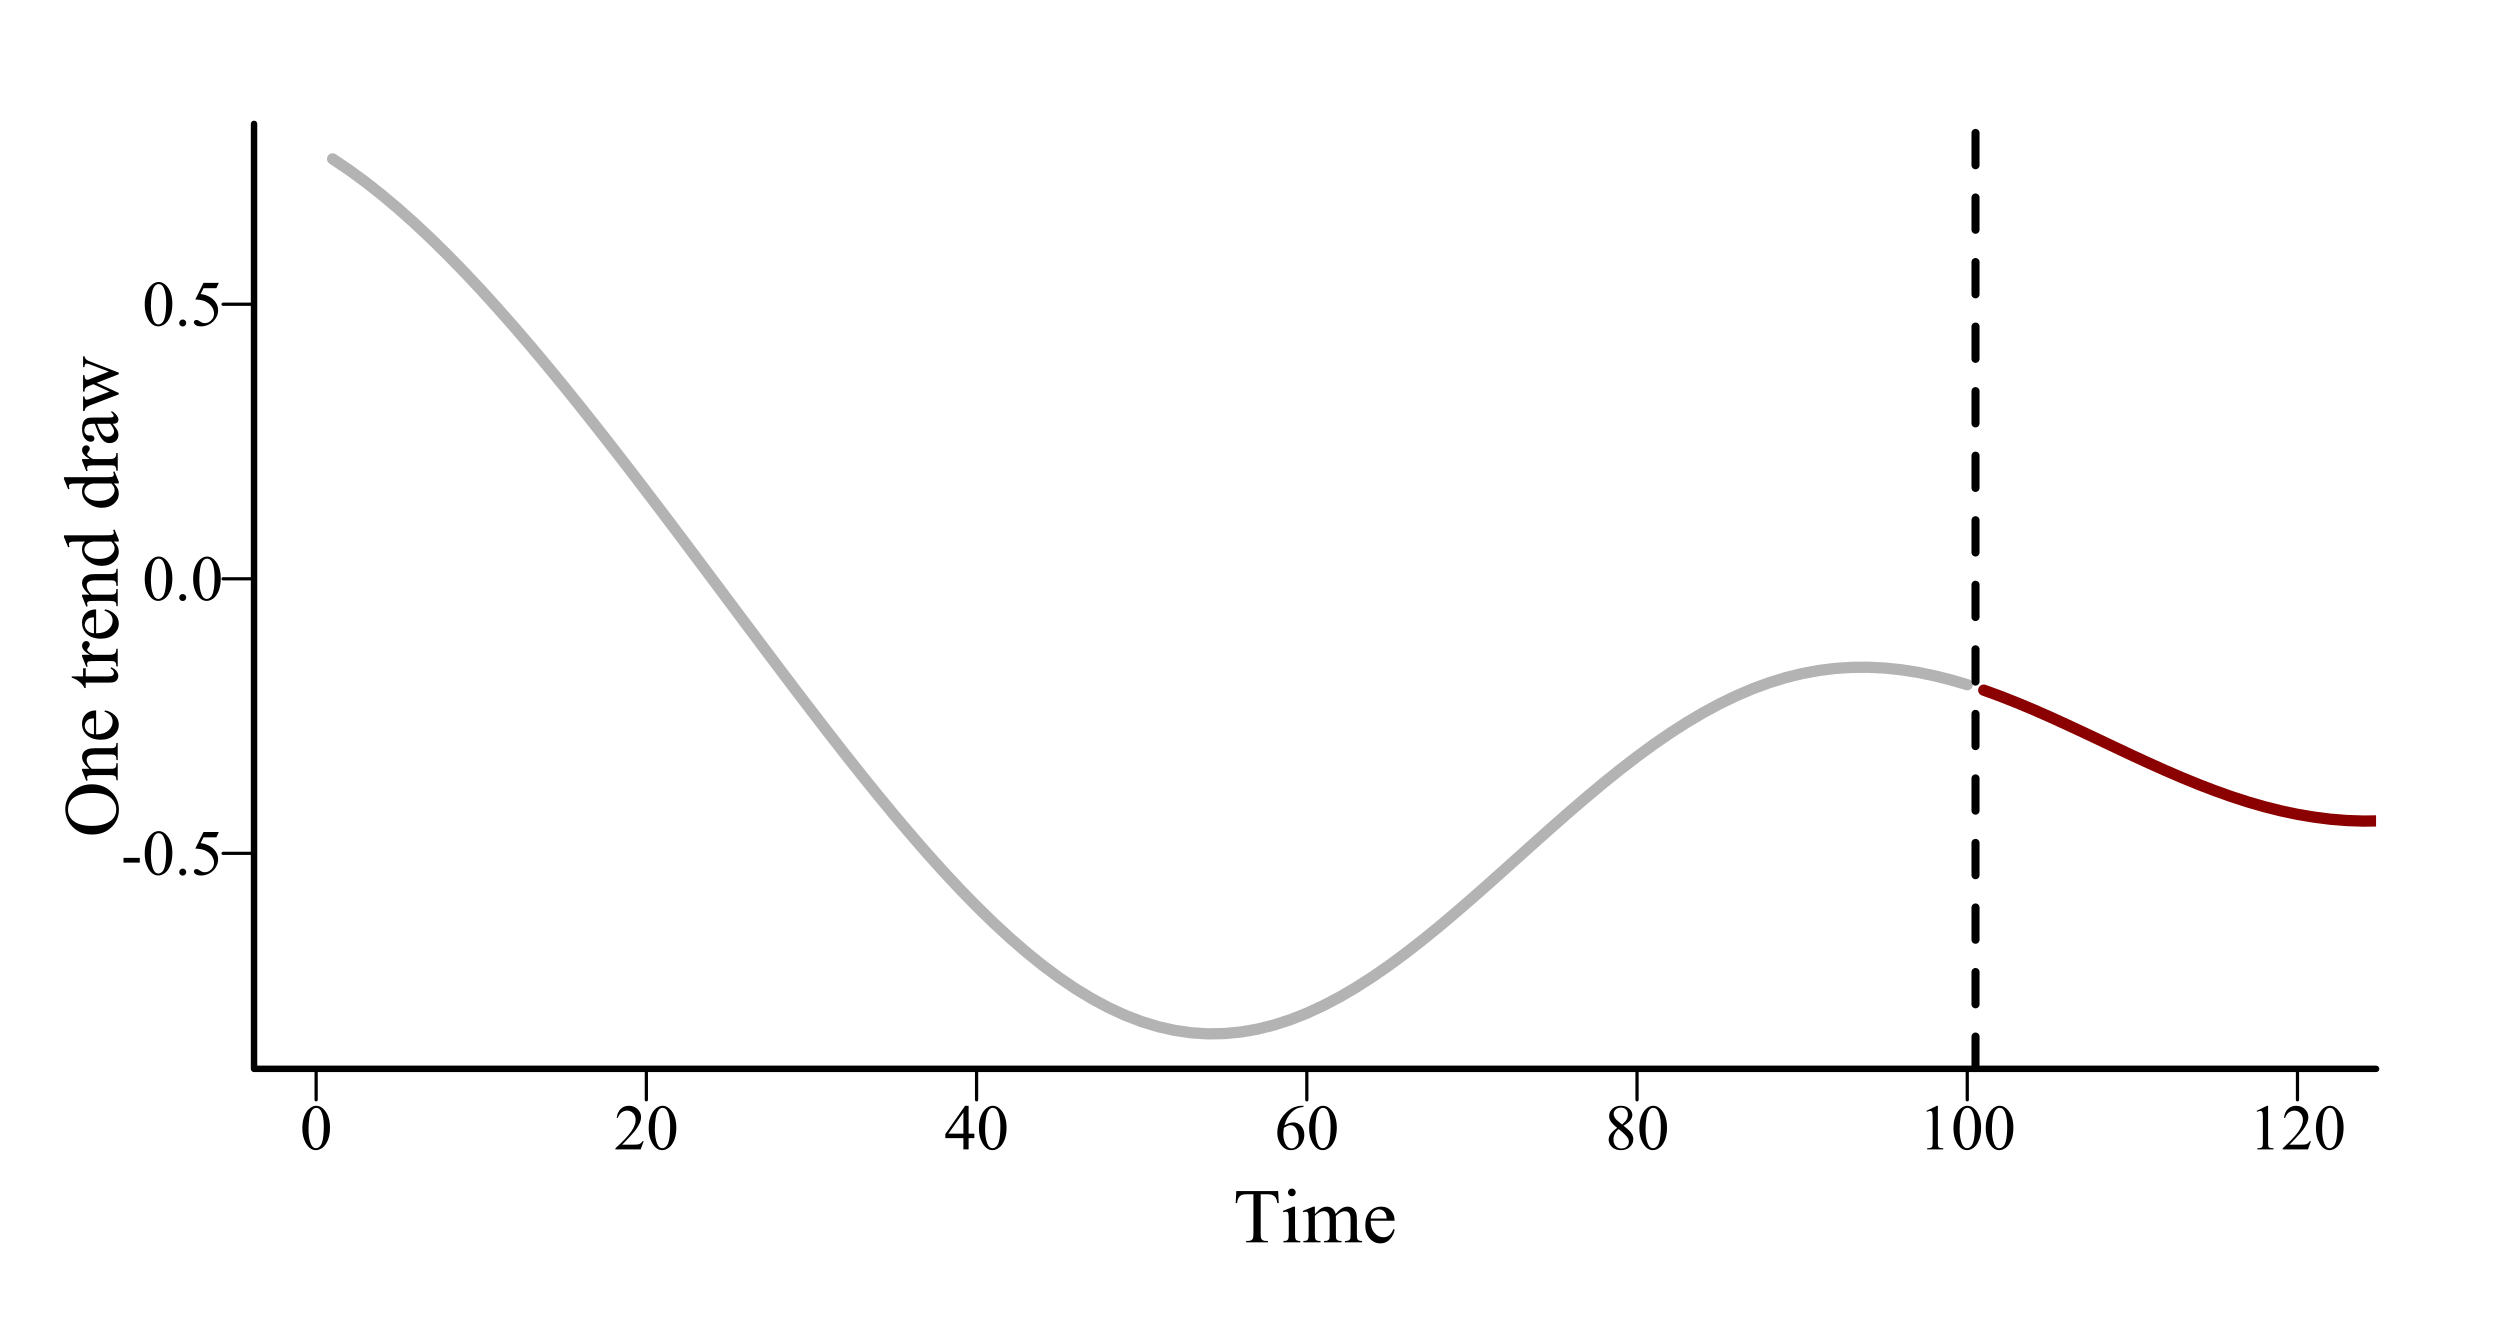
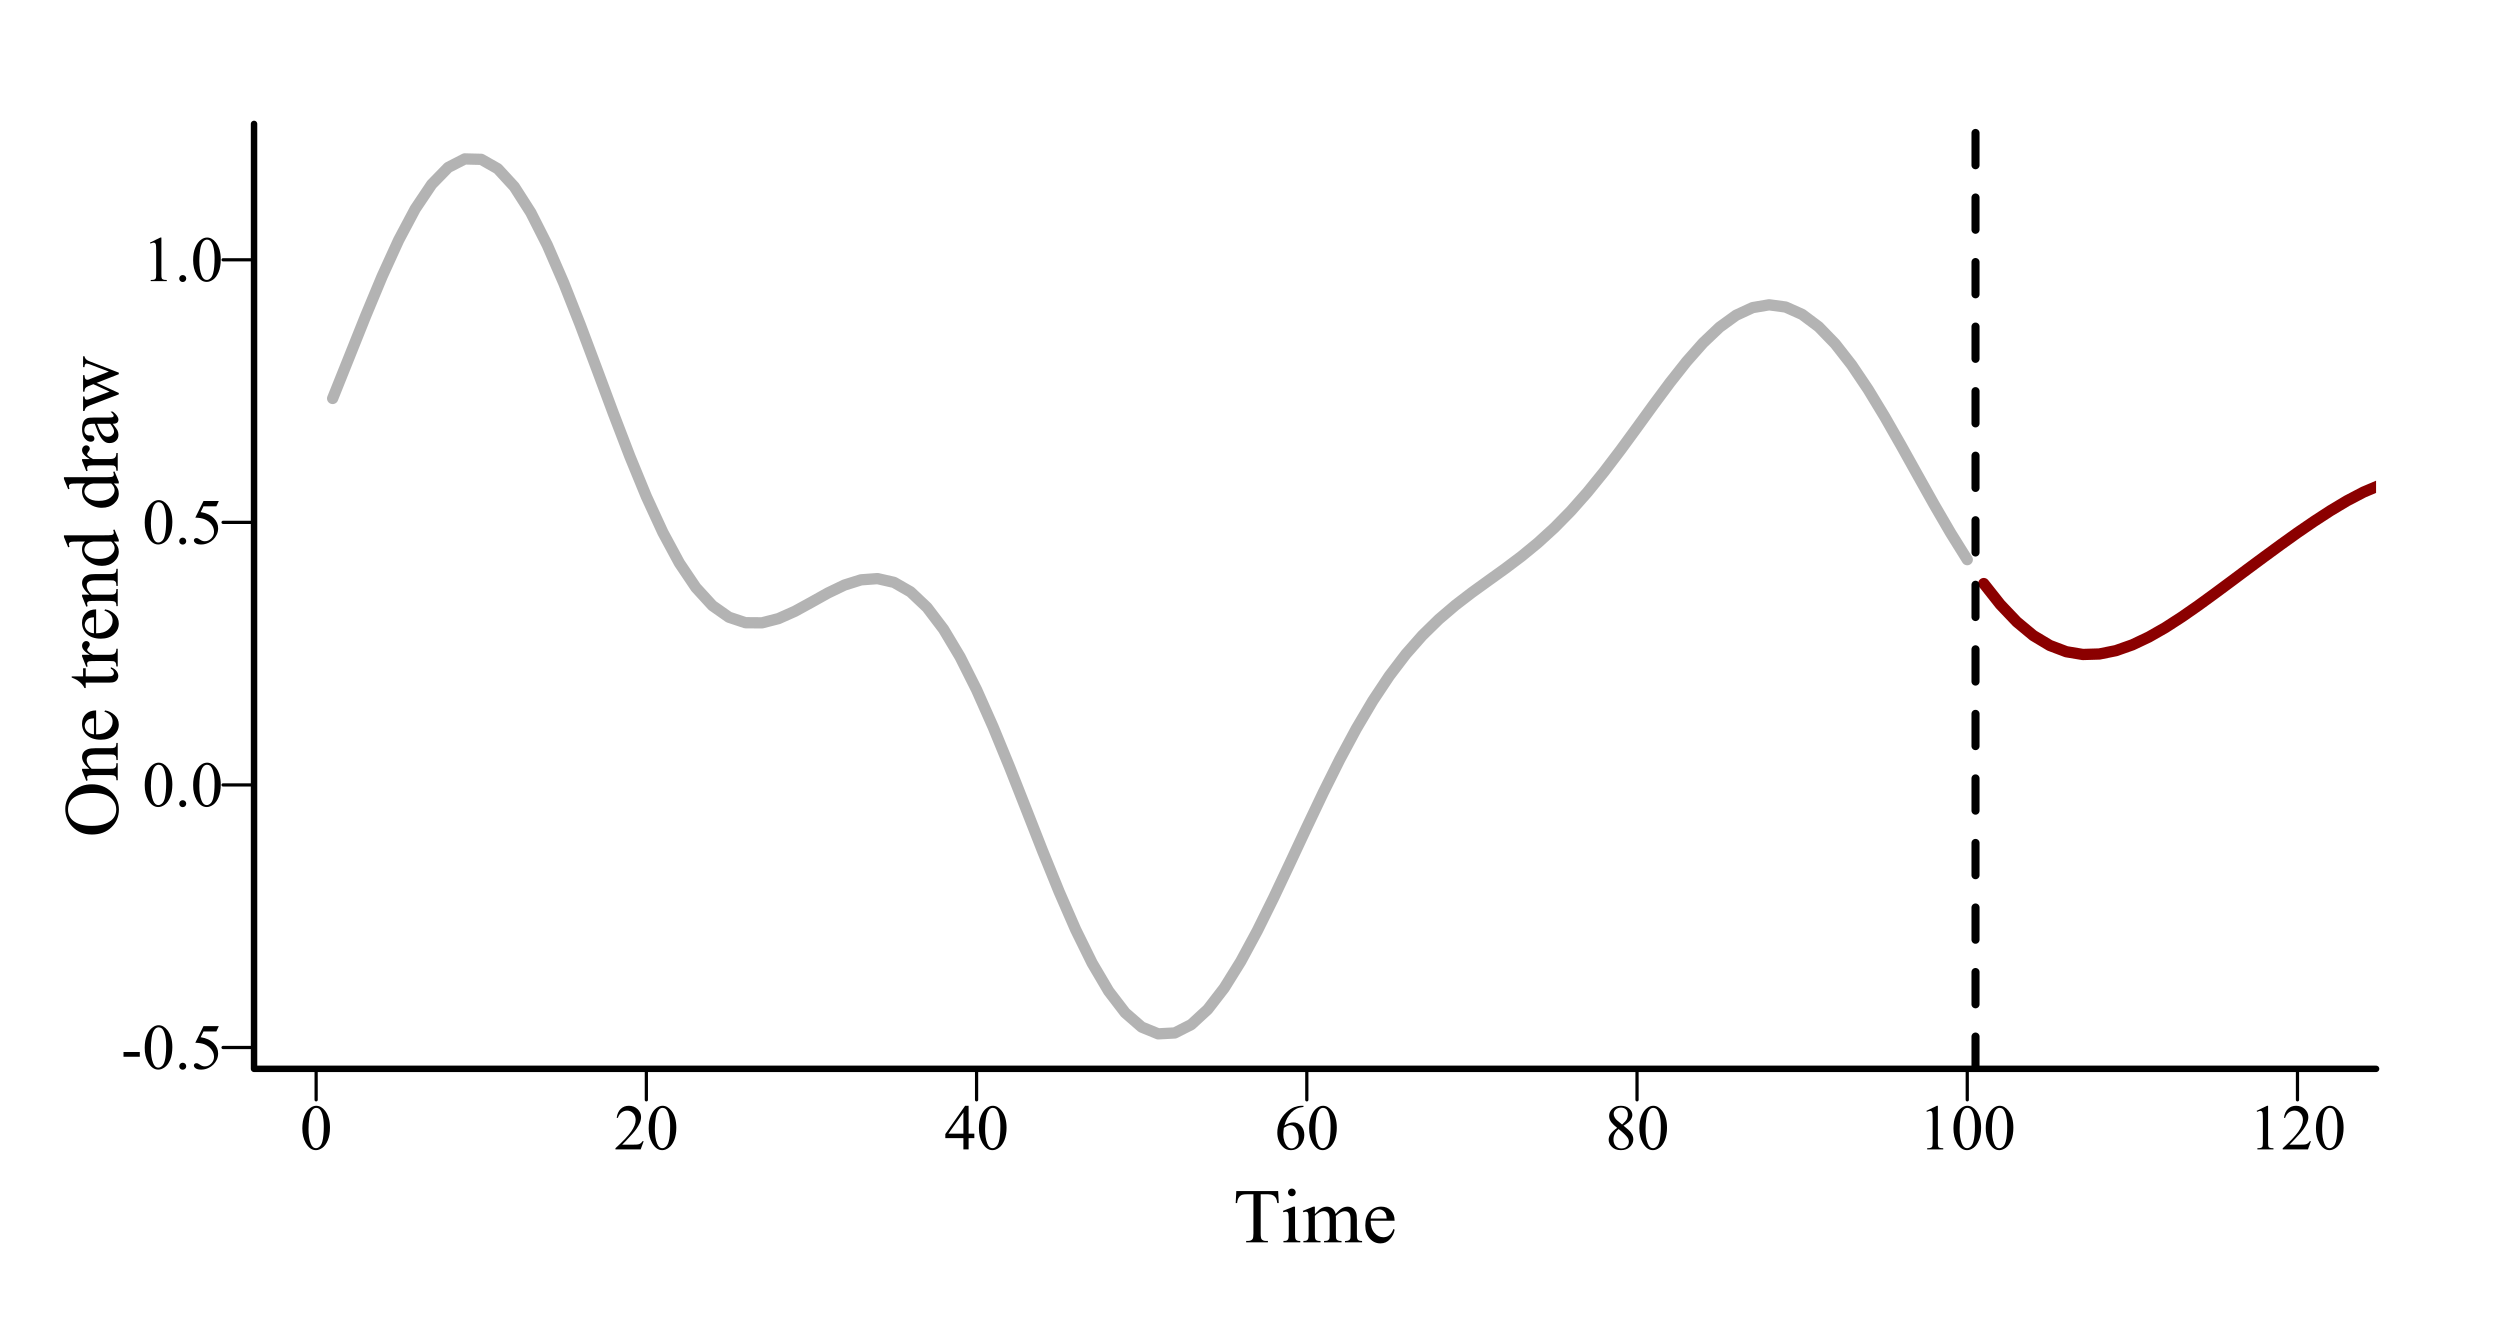
<svg xmlns="http://www.w3.org/2000/svg" xmlns:xlink="http://www.w3.org/1999/xlink" width="581pt" height="306pt" viewBox="0 0 581 306" version="1.1">
  <defs>
    <g>
      <symbol overflow="visible" id="glyph0-0">
        <path style="stroke:none;" d="M 2.078 0 L 2.078 -9.375 L 9.578 -9.375 L 9.578 0 Z M 2.312 -0.234 L 9.344 -0.234 L 9.344 -9.141 L 2.312 -9.141 Z M 2.312 -0.234 " />
      </symbol>
      <symbol overflow="visible" id="glyph0-1">
        <path style="stroke:none;" d="M 0.543 -4.906 C 0.539 -6.035 0.711 -7.012 1.055 -7.832 C 1.395 -8.648 1.848 -9.258 2.418 -9.66 C 2.855 -9.977 3.309 -10.137 3.781 -10.137 C 4.539 -10.137 5.223 -9.746 5.828 -8.973 C 6.582 -8.008 6.961 -6.707 6.965 -5.062 C 6.961 -3.906 6.793 -2.926 6.465 -2.121 C 6.129 -1.316 5.707 -0.73 5.195 -0.367 C 4.676 -0.004 4.18 0.176 3.707 0.176 C 2.758 0.176 1.969 -0.383 1.34 -1.5 C 0.805 -2.441 0.539 -3.574 0.543 -4.906 Z M 1.977 -4.723 C 1.973 -3.355 2.145 -2.238 2.484 -1.375 C 2.758 -0.645 3.172 -0.281 3.727 -0.285 C 3.992 -0.281 4.266 -0.398 4.547 -0.641 C 4.828 -0.875 5.043 -1.273 5.191 -1.832 C 5.418 -2.668 5.531 -3.852 5.531 -5.383 C 5.531 -6.512 5.414 -7.457 5.18 -8.219 C 5 -8.777 4.77 -9.176 4.496 -9.41 C 4.293 -9.57 4.055 -9.648 3.773 -9.652 C 3.438 -9.648 3.141 -9.5 2.887 -9.207 C 2.531 -8.797 2.293 -8.16 2.168 -7.293 C 2.039 -6.422 1.973 -5.566 1.977 -4.723 Z M 1.977 -4.723 " />
      </symbol>
      <symbol overflow="visible" id="glyph0-2">
        <path style="stroke:none;" d="M 6.879 -1.91 L 6.18 0 L 0.32 0 L 0.32 -0.27 C 2.043 -1.84 3.258 -3.121 3.961 -4.121 C 4.664 -5.113 5.016 -6.027 5.016 -6.855 C 5.016 -7.484 4.82 -8 4.438 -8.406 C 4.047 -8.809 3.586 -9.012 3.055 -9.016 C 2.562 -9.012 2.125 -8.867 1.738 -8.586 C 1.348 -8.297 1.062 -7.879 0.879 -7.332 L 0.609 -7.332 C 0.727 -8.23 1.039 -8.926 1.547 -9.41 C 2.055 -9.895 2.684 -10.137 3.441 -10.137 C 4.246 -10.137 4.922 -9.875 5.461 -9.359 C 6 -8.84 6.27 -8.23 6.27 -7.531 C 6.27 -7.023 6.152 -6.52 5.918 -6.02 C 5.555 -5.227 4.969 -4.391 4.16 -3.508 C 2.941 -2.176 2.18 -1.375 1.883 -1.105 L 4.477 -1.105 C 5 -1.102 5.367 -1.121 5.582 -1.164 C 5.793 -1.199 5.984 -1.277 6.156 -1.402 C 6.324 -1.52 6.473 -1.691 6.605 -1.91 Z M 6.879 -1.91 " />
      </symbol>
      <symbol overflow="visible" id="glyph0-3">
        <path style="stroke:none;" d="M 6.98 -3.664 L 6.98 -2.621 L 5.648 -2.621 L 5.648 0 L 4.438 0 L 4.438 -2.621 L 0.234 -2.621 L 0.234 -3.559 L 4.84 -10.137 L 5.648 -10.137 L 5.648 -3.664 Z M 4.438 -3.664 L 4.438 -8.59 L 0.953 -3.664 Z M 4.438 -3.664 " />
      </symbol>
      <symbol overflow="visible" id="glyph0-4">
        <path style="stroke:none;" d="M 6.723 -10.137 L 6.723 -9.867 C 6.074 -9.801 5.551 -9.672 5.145 -9.48 C 4.738 -9.285 4.336 -8.988 3.938 -8.598 C 3.539 -8.199 3.207 -7.758 2.945 -7.273 C 2.684 -6.785 2.465 -6.211 2.293 -5.543 C 2.992 -6.027 3.699 -6.27 4.41 -6.27 C 5.086 -6.27 5.672 -5.996 6.172 -5.449 C 6.668 -4.902 6.918 -4.199 6.922 -3.34 C 6.918 -2.508 6.668 -1.75 6.168 -1.07 C 5.559 -0.238 4.758 0.176 3.766 0.176 C 3.082 0.176 2.504 -0.047 2.035 -0.5 C 1.105 -1.367 0.645 -2.5 0.645 -3.898 C 0.645 -4.781 0.82 -5.625 1.18 -6.43 C 1.531 -7.227 2.043 -7.938 2.707 -8.562 C 3.367 -9.18 4 -9.598 4.605 -9.812 C 5.211 -10.027 5.773 -10.137 6.297 -10.137 Z M 2.168 -5.008 C 2.078 -4.348 2.031 -3.816 2.035 -3.414 C 2.031 -2.941 2.117 -2.434 2.293 -1.887 C 2.465 -1.336 2.727 -0.898 3.07 -0.578 C 3.316 -0.348 3.617 -0.234 3.977 -0.234 C 4.398 -0.234 4.777 -0.434 5.113 -0.836 C 5.445 -1.234 5.613 -1.805 5.617 -2.547 C 5.613 -3.379 5.445 -4.102 5.117 -4.715 C 4.781 -5.324 4.312 -5.629 3.707 -5.633 C 3.52 -5.629 3.32 -5.59 3.109 -5.516 C 2.895 -5.434 2.582 -5.266 2.168 -5.008 Z M 2.168 -5.008 " />
      </symbol>
      <symbol overflow="visible" id="glyph0-5">
        <path style="stroke:none;" d="M 2.879 -5.004 C 2.09 -5.645 1.586 -6.16 1.359 -6.555 C 1.133 -6.941 1.02 -7.348 1.02 -7.77 C 1.02 -8.414 1.266 -8.969 1.766 -9.438 C 2.258 -9.902 2.922 -10.137 3.75 -10.137 C 4.551 -10.137 5.195 -9.918 5.684 -9.484 C 6.168 -9.047 6.41 -8.551 6.414 -8 C 6.41 -7.625 6.277 -7.246 6.02 -6.863 C 5.754 -6.473 5.207 -6.02 4.371 -5.5 C 5.23 -4.832 5.797 -4.309 6.078 -3.934 C 6.445 -3.434 6.633 -2.91 6.637 -2.359 C 6.633 -1.66 6.367 -1.062 5.836 -0.566 C 5.305 -0.07 4.605 0.176 3.742 0.176 C 2.797 0.176 2.062 -0.117 1.539 -0.711 C 1.113 -1.18 0.902 -1.699 0.906 -2.262 C 0.902 -2.699 1.051 -3.133 1.348 -3.57 C 1.645 -4 2.152 -4.48 2.879 -5.004 Z M 4.027 -5.785 C 4.609 -6.309 4.98 -6.727 5.141 -7.035 C 5.293 -7.336 5.371 -7.68 5.375 -8.07 C 5.371 -8.578 5.227 -8.98 4.941 -9.273 C 4.652 -9.562 4.262 -9.707 3.766 -9.711 C 3.262 -9.707 2.855 -9.562 2.547 -9.277 C 2.23 -8.988 2.074 -8.652 2.078 -8.27 C 2.074 -8.012 2.141 -7.758 2.273 -7.504 C 2.402 -7.25 2.586 -7.008 2.828 -6.781 Z M 3.223 -4.723 C 2.816 -4.379 2.516 -4.004 2.32 -3.605 C 2.125 -3.199 2.027 -2.766 2.027 -2.301 C 2.027 -1.668 2.199 -1.164 2.543 -0.785 C 2.887 -0.406 3.324 -0.215 3.859 -0.219 C 4.387 -0.215 4.809 -0.363 5.125 -0.664 C 5.441 -0.961 5.602 -1.324 5.602 -1.75 C 5.602 -2.098 5.508 -2.414 5.324 -2.695 C 4.977 -3.211 4.277 -3.887 3.223 -4.723 Z M 3.223 -4.723 " />
      </symbol>
      <symbol overflow="visible" id="glyph0-6">
        <path style="stroke:none;" d="M 1.758 -8.957 L 4.176 -10.137 L 4.418 -10.137 L 4.418 -1.75 C 4.418 -1.191 4.438 -0.844 4.484 -0.707 C 4.527 -0.57 4.625 -0.465 4.773 -0.395 C 4.918 -0.316 5.215 -0.277 5.668 -0.27 L 5.668 0 L 1.934 0 L 1.934 -0.27 C 2.402 -0.277 2.703 -0.316 2.84 -0.391 C 2.977 -0.461 3.07 -0.555 3.125 -0.676 C 3.176 -0.793 3.203 -1.152 3.207 -1.75 L 3.207 -7.113 C 3.203 -7.832 3.18 -8.293 3.133 -8.504 C 3.098 -8.656 3.035 -8.773 2.945 -8.848 C 2.855 -8.918 2.746 -8.953 2.621 -8.957 C 2.438 -8.953 2.188 -8.879 1.867 -8.73 Z M 1.758 -8.957 " />
      </symbol>
      <symbol overflow="visible" id="glyph0-7">
        <path style="stroke:none;" d="M 0.609 -3.918 L 4.395 -3.918 L 4.395 -2.812 L 0.609 -2.812 Z M 0.609 -3.918 " />
      </symbol>
      <symbol overflow="visible" id="glyph0-8">
        <path style="stroke:none;" d="M 1.875 -1.422 C 2.102 -1.418 2.293 -1.34 2.453 -1.184 C 2.605 -1.023 2.684 -0.832 2.688 -0.609 C 2.684 -0.383 2.605 -0.188 2.449 -0.031 C 2.289 0.125 2.098 0.199 1.875 0.203 C 1.648 0.199 1.457 0.125 1.301 -0.031 C 1.141 -0.188 1.059 -0.383 1.062 -0.609 C 1.059 -0.836 1.141 -1.027 1.301 -1.188 C 1.457 -1.34 1.648 -1.418 1.875 -1.422 Z M 1.875 -1.422 " />
      </symbol>
      <symbol overflow="visible" id="glyph0-9">
        <path style="stroke:none;" d="M 6.512 -9.93 L 5.941 -8.688 L 2.953 -8.688 L 2.301 -7.352 C 3.594 -7.16 4.617 -6.68 5.375 -5.91 C 6.023 -5.242 6.352 -4.461 6.352 -3.566 C 6.352 -3.039 6.242 -2.555 6.031 -2.113 C 5.812 -1.668 5.547 -1.289 5.227 -0.98 C 4.906 -0.664 4.547 -0.414 4.152 -0.227 C 3.59 0.043 3.016 0.176 2.426 0.176 C 1.828 0.176 1.395 0.074 1.125 -0.129 C 0.852 -0.332 0.715 -0.555 0.719 -0.797 C 0.715 -0.934 0.77 -1.055 0.887 -1.16 C 0.996 -1.266 1.141 -1.316 1.312 -1.32 C 1.438 -1.316 1.547 -1.297 1.645 -1.262 C 1.738 -1.219 1.902 -1.121 2.133 -0.961 C 2.496 -0.703 2.867 -0.574 3.246 -0.578 C 3.816 -0.574 4.316 -0.789 4.75 -1.227 C 5.18 -1.656 5.395 -2.184 5.398 -2.805 C 5.395 -3.402 5.203 -3.961 4.82 -4.484 C 4.434 -5 3.902 -5.402 3.223 -5.691 C 2.691 -5.906 1.965 -6.035 1.047 -6.07 L 2.953 -9.93 Z M 6.512 -9.93 " />
      </symbol>
      <symbol overflow="visible" id="glyph1-0">
        <path style="stroke:none;" d="M 2.496 0 L 2.496 -11.25 L 11.496 -11.25 L 11.496 0 Z M 2.777 -0.281 L 11.215 -0.281 L 11.215 -10.969 L 2.777 -10.969 Z M 2.777 -0.281 " />
      </symbol>
      <symbol overflow="visible" id="glyph1-1">
        <path style="stroke:none;" d="M 10.414 -11.918 L 10.547 -9.125 L 10.211 -9.125 C 10.145 -9.609 10.059 -9.961 9.949 -10.18 C 9.766 -10.516 9.523 -10.766 9.223 -10.93 C 8.922 -11.086 8.523 -11.168 8.031 -11.172 L 6.355 -11.172 L 6.355 -2.066 C 6.352 -1.332 6.43 -0.875 6.594 -0.695 C 6.812 -0.445 7.156 -0.32 7.621 -0.324 L 8.031 -0.324 L 8.031 0 L 2.98 0 L 2.98 -0.324 L 3.402 -0.324 C 3.902 -0.32 4.258 -0.473 4.473 -0.781 C 4.598 -0.965 4.664 -1.395 4.668 -2.066 L 4.668 -11.172 L 3.234 -11.172 C 2.676 -11.168 2.277 -11.125 2.047 -11.047 C 1.738 -10.934 1.48 -10.723 1.266 -10.406 C 1.047 -10.086 0.918 -9.656 0.879 -9.125 L 0.547 -9.125 L 0.688 -11.918 Z M 10.414 -11.918 " />
      </symbol>
      <symbol overflow="visible" id="glyph1-2">
        <path style="stroke:none;" d="M 2.609 -12.5 C 2.852 -12.496 3.062 -12.41 3.238 -12.238 C 3.41 -12.062 3.496 -11.852 3.5 -11.609 C 3.496 -11.359 3.41 -11.148 3.238 -10.977 C 3.062 -10.797 2.852 -10.711 2.609 -10.715 C 2.359 -10.711 2.148 -10.797 1.977 -10.977 C 1.797 -11.148 1.711 -11.359 1.715 -11.609 C 1.711 -11.852 1.797 -12.062 1.973 -12.238 C 2.145 -12.41 2.355 -12.496 2.609 -12.5 Z M 3.34 -8.289 L 3.34 -1.82 C 3.34 -1.312 3.375 -0.977 3.449 -0.812 C 3.52 -0.645 3.629 -0.52 3.773 -0.438 C 3.918 -0.355 4.18 -0.316 4.562 -0.316 L 4.562 0 L 0.648 0 L 0.648 -0.316 C 1.039 -0.316 1.305 -0.352 1.441 -0.43 C 1.574 -0.504 1.68 -0.633 1.762 -0.809 C 1.84 -0.98 1.879 -1.316 1.883 -1.82 L 1.883 -4.922 C 1.879 -5.793 1.852 -6.355 1.801 -6.617 C 1.758 -6.801 1.695 -6.934 1.609 -7.008 C 1.52 -7.078 1.398 -7.113 1.25 -7.117 C 1.078 -7.113 0.879 -7.07 0.648 -6.988 L 0.527 -7.305 L 2.953 -8.289 Z M 3.34 -8.289 " />
      </symbol>
      <symbol overflow="visible" id="glyph1-3">
        <path style="stroke:none;" d="M 2.953 -6.574 C 3.539 -7.16 3.883 -7.496 3.992 -7.586 C 4.25 -7.805 4.535 -7.977 4.844 -8.102 C 5.145 -8.223 5.445 -8.285 5.75 -8.289 C 6.25 -8.285 6.684 -8.137 7.047 -7.848 C 7.41 -7.551 7.652 -7.129 7.777 -6.574 C 8.379 -7.277 8.891 -7.738 9.305 -7.957 C 9.719 -8.176 10.145 -8.285 10.59 -8.289 C 11.016 -8.285 11.398 -8.176 11.73 -7.957 C 12.059 -7.738 12.32 -7.379 12.516 -6.883 C 12.645 -6.539 12.707 -6.004 12.711 -5.281 L 12.711 -1.82 C 12.707 -1.312 12.746 -0.965 12.824 -0.781 C 12.879 -0.648 12.988 -0.539 13.148 -0.453 C 13.305 -0.359 13.562 -0.316 13.922 -0.316 L 13.922 0 L 9.949 0 L 9.949 -0.316 L 10.117 -0.316 C 10.457 -0.316 10.727 -0.383 10.926 -0.52 C 11.055 -0.609 11.152 -0.758 11.215 -0.969 C 11.238 -1.062 11.25 -1.348 11.25 -1.82 L 11.25 -5.281 C 11.25 -5.934 11.168 -6.398 11.012 -6.672 C 10.781 -7.043 10.418 -7.23 9.914 -7.234 C 9.602 -7.23 9.289 -7.152 8.977 -7 C 8.664 -6.84 8.285 -6.551 7.84 -6.133 L 7.82 -6.039 L 7.84 -5.66 L 7.84 -1.82 C 7.84 -1.266 7.867 -0.922 7.93 -0.789 C 7.988 -0.652 8.105 -0.539 8.277 -0.453 C 8.445 -0.359 8.734 -0.316 9.148 -0.316 L 9.148 0 L 5.078 0 L 5.078 -0.316 C 5.523 -0.316 5.832 -0.367 6 -0.473 C 6.164 -0.578 6.277 -0.738 6.344 -0.949 C 6.371 -1.047 6.387 -1.336 6.391 -1.82 L 6.391 -5.281 C 6.387 -5.934 6.289 -6.406 6.102 -6.695 C 5.836 -7.066 5.477 -7.254 5.02 -7.258 C 4.699 -7.254 4.387 -7.168 4.078 -7.004 C 3.59 -6.742 3.215 -6.453 2.953 -6.133 L 2.953 -1.82 C 2.953 -1.289 2.988 -0.945 3.062 -0.789 C 3.133 -0.629 3.242 -0.512 3.387 -0.434 C 3.527 -0.355 3.816 -0.316 4.262 -0.316 L 4.262 0 L 0.281 0 L 0.281 -0.316 C 0.648 -0.316 0.906 -0.355 1.055 -0.434 C 1.199 -0.512 1.309 -0.637 1.387 -0.812 C 1.461 -0.98 1.5 -1.316 1.504 -1.82 L 1.504 -4.895 C 1.5 -5.777 1.473 -6.352 1.422 -6.609 C 1.379 -6.801 1.316 -6.934 1.23 -7.008 C 1.141 -7.078 1.02 -7.113 0.871 -7.117 C 0.703 -7.113 0.508 -7.07 0.281 -6.988 L 0.148 -7.305 L 2.574 -8.289 L 2.953 -8.289 Z M 2.953 -6.574 " />
      </symbol>
      <symbol overflow="visible" id="glyph1-4">
        <path style="stroke:none;" d="M 1.914 -5.02 C 1.906 -3.82 2.195 -2.883 2.785 -2.207 C 3.367 -1.523 4.059 -1.184 4.852 -1.188 C 5.375 -1.184 5.832 -1.328 6.227 -1.621 C 6.613 -1.906 6.941 -2.402 7.207 -3.109 L 7.48 -2.938 C 7.355 -2.129 6.996 -1.398 6.406 -0.742 C 5.812 -0.082 5.074 0.246 4.184 0.246 C 3.215 0.246 2.387 -0.129 1.699 -0.883 C 1.012 -1.633 0.668 -2.645 0.668 -3.922 C 0.668 -5.293 1.02 -6.367 1.727 -7.141 C 2.43 -7.91 3.316 -8.297 4.387 -8.297 C 5.285 -8.297 6.027 -7.996 6.609 -7.402 C 7.188 -6.805 7.477 -6.012 7.48 -5.02 Z M 1.914 -5.527 L 5.641 -5.527 C 5.609 -6.039 5.547 -6.402 5.457 -6.617 C 5.309 -6.941 5.09 -7.199 4.801 -7.391 C 4.508 -7.574 4.207 -7.668 3.895 -7.672 C 3.406 -7.668 2.969 -7.48 2.586 -7.105 C 2.199 -6.727 1.977 -6.199 1.914 -5.527 Z M 1.914 -5.527 " />
      </symbol>
      <symbol overflow="visible" id="glyph2-0">
        <path style="stroke:none;" d="M 0 -2.496 L -11.25 -2.496 L -11.25 -11.496 L 0 -11.496 Z M -0.281 -2.777 L -0.281 -11.215 L -10.969 -11.215 L -10.969 -2.777 Z M -0.281 -2.777 " />
      </symbol>
      <symbol overflow="visible" id="glyph2-1">
        <path style="stroke:none;" d="M -12.191 -6.582 C -12.188 -8.125 -11.598 -9.465 -10.426 -10.602 C -9.246 -11.734 -7.781 -12.305 -6.027 -12.305 C -4.215 -12.305 -2.711 -11.73 -1.52 -10.59 C -0.324 -9.441 0.27 -8.059 0.273 -6.441 C 0.27 -4.797 -0.312 -3.418 -1.477 -2.305 C -2.641 -1.188 -4.148 -0.633 -6.004 -0.633 C -7.895 -0.633 -9.438 -1.277 -10.633 -2.566 C -11.668 -3.684 -12.188 -5.02 -12.191 -6.582 Z M -11.547 -6.418 C -11.543 -5.348 -11.148 -4.492 -10.363 -3.852 C -9.375 -3.043 -7.934 -2.641 -6.039 -2.645 C -4.09 -2.641 -2.594 -3.059 -1.547 -3.895 C -0.75 -4.531 -0.352 -5.375 -0.352 -6.426 C -0.352 -7.539 -0.785 -8.461 -1.66 -9.195 C -2.527 -9.922 -3.906 -10.289 -5.793 -10.293 C -7.828 -10.289 -9.348 -9.887 -10.352 -9.086 C -11.145 -8.441 -11.543 -7.551 -11.547 -6.418 Z M -11.547 -6.418 " />
      </symbol>
      <symbol overflow="visible" id="glyph2-2">
        <path style="stroke:none;" d="M -6.582 -2.91 C -7.715 -3.852 -8.285 -4.75 -8.289 -5.609 C -8.285 -6.043 -8.176 -6.422 -7.957 -6.738 C -7.738 -7.055 -7.375 -7.305 -6.871 -7.496 C -6.516 -7.621 -5.977 -7.688 -5.254 -7.691 L -1.82 -7.691 C -1.309 -7.688 -0.961 -7.727 -0.781 -7.812 C -0.633 -7.875 -0.52 -7.98 -0.438 -8.125 C -0.355 -8.266 -0.316 -8.531 -0.316 -8.922 L 0 -8.922 L 0 -4.938 L -0.316 -4.938 L -0.316 -5.105 C -0.316 -5.477 -0.371 -5.738 -0.488 -5.891 C -0.598 -6.039 -0.766 -6.145 -0.992 -6.203 C -1.078 -6.227 -1.355 -6.238 -1.82 -6.242 L -5.117 -6.242 C -5.844 -6.238 -6.375 -6.145 -6.711 -5.953 C -7.039 -5.762 -7.207 -5.441 -7.207 -4.992 C -7.207 -4.293 -6.824 -3.598 -6.062 -2.91 L -1.82 -2.91 C -1.27 -2.906 -0.934 -2.938 -0.809 -3.008 C -0.637 -3.086 -0.512 -3.199 -0.434 -3.344 C -0.355 -3.484 -0.316 -3.777 -0.316 -4.219 L 0 -4.219 L 0 -0.238 L -0.316 -0.238 L -0.316 -0.414 C -0.316 -0.82 -0.418 -1.098 -0.629 -1.242 C -0.832 -1.387 -1.23 -1.457 -1.82 -1.461 L -4.809 -1.461 C -5.773 -1.457 -6.363 -1.438 -6.574 -1.395 C -6.785 -1.348 -6.926 -1.277 -7.004 -1.191 C -7.074 -1.098 -7.113 -0.977 -7.117 -0.828 C -7.113 -0.66 -7.07 -0.465 -6.988 -0.238 L -7.305 -0.105 L -8.289 -2.531 L -8.289 -2.91 Z M -6.582 -2.91 " />
      </symbol>
      <symbol overflow="visible" id="glyph2-3">
        <path style="stroke:none;" d="M -5.02 -1.918 C -3.82 -1.906 -2.883 -2.195 -2.207 -2.785 C -1.523 -3.367 -1.184 -4.059 -1.188 -4.852 C -1.184 -5.375 -1.328 -5.832 -1.621 -6.227 C -1.906 -6.613 -2.402 -6.941 -3.109 -7.207 L -2.934 -7.48 C -2.129 -7.355 -1.398 -6.996 -0.742 -6.406 C -0.082 -5.812 0.246 -5.074 0.246 -4.184 C 0.246 -3.215 -0.129 -2.387 -0.883 -1.699 C -1.633 -1.012 -2.645 -0.668 -3.922 -0.668 C -5.293 -0.668 -6.367 -1.02 -7.141 -1.727 C -7.91 -2.43 -8.297 -3.316 -8.297 -4.387 C -8.297 -5.285 -7.996 -6.027 -7.402 -6.609 C -6.805 -7.188 -6.012 -7.477 -5.02 -7.48 Z M -5.527 -1.918 L -5.527 -5.641 C -6.039 -5.609 -6.402 -5.547 -6.617 -5.457 C -6.941 -5.309 -7.199 -5.09 -7.391 -4.801 C -7.574 -4.508 -7.668 -4.207 -7.672 -3.895 C -7.668 -3.406 -7.48 -2.969 -7.105 -2.586 C -6.727 -2.199 -6.199 -1.977 -5.527 -1.918 Z M -5.527 -1.918 " />
      </symbol>
      <symbol overflow="visible" id="glyph2-4">
        <path style="stroke:none;" d="" />
      </symbol>
      <symbol overflow="visible" id="glyph2-5">
        <path style="stroke:none;" d="M -10.695 -2.902 L -8.051 -2.902 L -8.051 -4.781 L -7.438 -4.781 L -7.438 -2.902 L -2.215 -2.898 C -1.691 -2.895 -1.34 -2.969 -1.16 -3.121 C -0.977 -3.27 -0.883 -3.461 -0.887 -3.699 C -0.883 -3.891 -0.945 -4.078 -1.066 -4.262 C -1.184 -4.441 -1.359 -4.582 -1.598 -4.684 L -1.598 -5.027 C -1.023 -4.82 -0.59 -4.527 -0.301 -4.156 C -0.012 -3.777 0.129 -3.391 0.133 -2.996 C 0.129 -2.723 0.059 -2.461 -0.09 -2.207 C -0.238 -1.945 -0.453 -1.754 -0.734 -1.633 C -1.008 -1.508 -1.438 -1.445 -2.023 -1.449 L -7.438 -1.449 L -7.438 -0.176 L -7.727 -0.176 C -7.852 -0.496 -8.07 -0.824 -8.379 -1.164 C -8.688 -1.5 -9.051 -1.801 -9.477 -2.066 C -9.695 -2.199 -10.102 -2.387 -10.695 -2.629 Z M -10.695 -2.902 " />
      </symbol>
      <symbol overflow="visible" id="glyph2-6">
        <path style="stroke:none;" d="M -8.289 -2.918 L -6.477 -2.918 C -7.68 -3.59 -8.285 -4.281 -8.289 -4.992 C -8.285 -5.312 -8.188 -5.578 -7.992 -5.793 C -7.797 -6 -7.57 -6.105 -7.312 -6.109 C -7.082 -6.105 -6.887 -6.027 -6.73 -5.879 C -6.57 -5.723 -6.492 -5.543 -6.496 -5.336 C -6.492 -5.129 -6.594 -4.898 -6.797 -4.645 C -7 -4.387 -7.102 -4.199 -7.102 -4.078 C -7.102 -3.973 -7.043 -3.855 -6.926 -3.734 C -6.684 -3.469 -6.285 -3.199 -5.738 -2.918 L -1.879 -2.918 C -1.43 -2.918 -1.094 -2.973 -0.871 -3.086 C -0.711 -3.16 -0.578 -3.293 -0.473 -3.488 C -0.367 -3.68 -0.316 -3.961 -0.316 -4.324 L 0 -4.324 L 0 -0.203 L -0.316 -0.203 C -0.316 -0.609 -0.379 -0.914 -0.508 -1.117 C -0.598 -1.262 -0.746 -1.363 -0.957 -1.422 C -1.055 -1.449 -1.34 -1.465 -1.812 -1.469 L -4.93 -1.469 C -5.863 -1.465 -6.422 -1.445 -6.605 -1.41 C -6.781 -1.371 -6.914 -1.301 -6.996 -1.199 C -7.074 -1.094 -7.113 -0.965 -7.117 -0.816 C -7.113 -0.633 -7.07 -0.43 -6.988 -0.203 L -7.305 -0.113 L -8.289 -2.551 Z M -8.289 -2.918 " />
      </symbol>
      <symbol overflow="visible" id="glyph2-7">
        <path style="stroke:none;" d="M -0.906 -6.25 C -0.492 -5.855 -0.195 -5.473 -0.02 -5.098 C 0.16 -4.723 0.246 -4.316 0.246 -3.883 C 0.246 -3.004 -0.121 -2.238 -0.855 -1.582 C -1.59 -0.926 -2.535 -0.598 -3.691 -0.598 C -4.844 -0.598 -5.898 -0.961 -6.859 -1.688 C -7.816 -2.414 -8.297 -3.348 -8.297 -4.492 C -8.297 -5.199 -8.07 -5.785 -7.621 -6.25 L -9.105 -6.25 C -10.023 -6.246 -10.586 -6.223 -10.801 -6.184 C -11.008 -6.137 -11.152 -6.07 -11.23 -5.977 C -11.305 -5.883 -11.344 -5.766 -11.348 -5.625 C -11.344 -5.473 -11.297 -5.27 -11.207 -5.02 L -11.516 -4.906 L -12.5 -7.305 L -12.5 -7.699 L -3.191 -7.699 C -2.242 -7.699 -1.664 -7.719 -1.461 -7.766 C -1.25 -7.805 -1.105 -7.875 -1.027 -7.977 C -0.941 -8.07 -0.902 -8.184 -0.906 -8.312 C -0.902 -8.469 -0.953 -8.68 -1.055 -8.945 L -0.746 -9.043 L 0.246 -6.652 L 0.246 -6.25 Z M -1.52 -6.25 L -5.668 -6.25 C -6.062 -6.211 -6.426 -6.105 -6.758 -5.93 C -7.082 -5.754 -7.332 -5.52 -7.5 -5.234 C -7.664 -4.941 -7.746 -4.66 -7.75 -4.387 C -7.746 -3.867 -7.516 -3.406 -7.059 -3.008 C -6.445 -2.469 -5.555 -2.203 -4.387 -2.207 C -3.199 -2.203 -2.293 -2.461 -1.664 -2.98 C -1.031 -3.492 -0.715 -4.066 -0.719 -4.703 C -0.715 -5.23 -0.98 -5.746 -1.52 -6.25 Z M -1.52 -6.25 " />
      </symbol>
      <symbol overflow="visible" id="glyph2-8">
        <path style="stroke:none;" d="M -1.16 -5.125 C -0.52 -4.293 -0.148 -3.773 -0.051 -3.57 C 0.094 -3.25 0.164 -2.914 0.168 -2.559 C 0.164 -2 -0.023 -1.539 -0.402 -1.18 C -0.781 -0.816 -1.281 -0.637 -1.906 -0.641 C -2.297 -0.637 -2.637 -0.727 -2.926 -0.906 C -3.32 -1.145 -3.695 -1.562 -4.051 -2.156 C -4.398 -2.75 -4.828 -3.738 -5.336 -5.125 L -5.652 -5.125 C -6.453 -5.121 -7.004 -4.992 -7.301 -4.742 C -7.598 -4.484 -7.746 -4.113 -7.75 -3.629 C -7.746 -3.258 -7.648 -2.965 -7.453 -2.75 C -7.254 -2.523 -7.023 -2.414 -6.766 -2.418 L -6.258 -2.434 C -5.984 -2.43 -5.773 -2.363 -5.633 -2.227 C -5.484 -2.09 -5.414 -1.91 -5.414 -1.688 C -5.414 -1.469 -5.488 -1.289 -5.641 -1.156 C -5.793 -1.016 -6 -0.949 -6.266 -0.949 C -6.766 -0.949 -7.23 -1.207 -7.656 -1.723 C -8.074 -2.238 -8.285 -2.961 -8.289 -3.895 C -8.285 -4.605 -8.164 -5.191 -7.93 -5.652 C -7.742 -5.996 -7.457 -6.25 -7.074 -6.414 C -6.816 -6.52 -6.301 -6.574 -5.527 -6.574 L -2.793 -6.574 C -2.023 -6.574 -1.555 -6.586 -1.383 -6.617 C -1.211 -6.645 -1.094 -6.695 -1.035 -6.762 C -0.977 -6.828 -0.949 -6.906 -0.949 -6.996 C -0.949 -7.09 -0.969 -7.172 -1.012 -7.242 C -1.086 -7.363 -1.301 -7.598 -1.652 -7.953 L -1.16 -7.953 C -0.281 -7.293 0.156 -6.668 0.16 -6.074 C 0.156 -5.781 0.062 -5.551 -0.137 -5.387 C -0.332 -5.215 -0.676 -5.129 -1.16 -5.125 Z M -1.73 -5.125 L -4.797 -5.125 C -4.445 -4.238 -4.195 -3.668 -4.051 -3.41 C -3.789 -2.945 -3.52 -2.613 -3.242 -2.414 C -2.957 -2.215 -2.652 -2.113 -2.32 -2.117 C -1.898 -2.113 -1.547 -2.242 -1.27 -2.496 C -0.988 -2.746 -0.848 -3.035 -0.852 -3.367 C -0.848 -3.809 -1.141 -4.395 -1.73 -5.125 Z M -1.73 -5.125 " />
      </symbol>
      <symbol overflow="visible" id="glyph2-9">
        <path style="stroke:none;" d="M -8.051 -0.113 L -8.051 -3.488 L -7.727 -3.488 C -7.699 -3.176 -7.645 -2.973 -7.559 -2.879 C -7.469 -2.777 -7.34 -2.73 -7.18 -2.734 C -6.992 -2.73 -6.773 -2.781 -6.523 -2.883 L -1.891 -4.605 L -5.66 -6.336 L -6.848 -5.879 C -7.195 -5.734 -7.438 -5.551 -7.578 -5.328 C -7.656 -5.195 -7.707 -4.957 -7.727 -4.605 L -8.051 -4.605 L -8.051 -8.438 L -7.727 -8.438 C -7.707 -8.016 -7.629 -7.715 -7.496 -7.543 C -7.398 -7.422 -7.25 -7.363 -7.047 -7.367 C -6.926 -7.363 -6.805 -7.387 -6.688 -7.438 L -2.066 -9.266 L -6.52 -10.961 C -6.836 -11.074 -7.09 -11.133 -7.277 -11.137 C -7.387 -11.133 -7.484 -11.074 -7.574 -10.965 C -7.66 -10.848 -7.711 -10.625 -7.727 -10.293 L -8.051 -10.293 L -8.051 -12.832 L -7.727 -12.832 C -7.645 -12.32 -7.297 -11.945 -6.688 -11.707 L 0.246 -9.016 L 0.246 -8.656 L -4.895 -6.645 L 0.246 -4.297 L 0.246 -3.973 L -6.523 -1.391 C -6.945 -1.215 -7.234 -1.047 -7.387 -0.887 C -7.531 -0.719 -7.645 -0.461 -7.727 -0.113 Z M -8.051 -0.113 " />
      </symbol>
    </g>
    <clipPath id="clip1">
-       <path d="M 459 159 L 552.199 159 L 552.199 193 L 459 193 Z M 459 159 " />
+       <path d="M 459 109 L 552.199 109 L 552.199 154 L 459 154 Z M 459 109 " />
    </clipPath>
    <clipPath id="clip2">
      <path d="M 458 28.801 L 461 28.801 L 461 248.402 L 458 248.402 Z M 458 28.801 " />
    </clipPath>
  </defs>
-   <g id="surface149">
+   <g id="surface139">
    <rect x="0" y="0" width="581" height="306" style="fill:rgb(100%,100%,100%);fill-opacity:1;stroke:none;" />
    <path style="fill:none;stroke-width:0.75;stroke-linecap:round;stroke-linejoin:round;stroke:rgb(0%,0%,0%);stroke-opacity:1;stroke-miterlimit:10;" d="M 73.469 248.398 L 533.934 248.398 " />
    <path style="fill:none;stroke-width:0.75;stroke-linecap:round;stroke-linejoin:round;stroke:rgb(0%,0%,0%);stroke-opacity:1;stroke-miterlimit:10;" d="M 73.469 248.398 L 73.469 255.602 " />
    <path style="fill:none;stroke-width:0.75;stroke-linecap:round;stroke-linejoin:round;stroke:rgb(0%,0%,0%);stroke-opacity:1;stroke-miterlimit:10;" d="M 150.211 248.398 L 150.211 255.602 " />
    <path style="fill:none;stroke-width:0.75;stroke-linecap:round;stroke-linejoin:round;stroke:rgb(0%,0%,0%);stroke-opacity:1;stroke-miterlimit:10;" d="M 226.957 248.398 L 226.957 255.602 " />
    <path style="fill:none;stroke-width:0.75;stroke-linecap:round;stroke-linejoin:round;stroke:rgb(0%,0%,0%);stroke-opacity:1;stroke-miterlimit:10;" d="M 303.703 248.398 L 303.703 255.602 " />
    <path style="fill:none;stroke-width:0.75;stroke-linecap:round;stroke-linejoin:round;stroke:rgb(0%,0%,0%);stroke-opacity:1;stroke-miterlimit:10;" d="M 380.445 248.398 L 380.445 255.602 " />
    <path style="fill:none;stroke-width:0.75;stroke-linecap:round;stroke-linejoin:round;stroke:rgb(0%,0%,0%);stroke-opacity:1;stroke-miterlimit:10;" d="M 457.191 248.398 L 457.191 255.602 " />
    <path style="fill:none;stroke-width:0.75;stroke-linecap:round;stroke-linejoin:round;stroke:rgb(0%,0%,0%);stroke-opacity:1;stroke-miterlimit:10;" d="M 533.934 248.398 L 533.934 255.602 " />
    <g style="fill:rgb(0%,0%,0%);fill-opacity:1;">
      <use xlink:href="#glyph0-1" x="69.719" y="267.121" />
    </g>
    <g style="fill:rgb(0%,0%,0%);fill-opacity:1;">
      <use xlink:href="#glyph0-2" x="142.711" y="267.121" />
      <use xlink:href="#glyph0-1" x="150.211" y="267.121" />
    </g>
    <g style="fill:rgb(0%,0%,0%);fill-opacity:1;">
      <use xlink:href="#glyph0-3" x="219.457" y="267.121" />
      <use xlink:href="#glyph0-1" x="226.957" y="267.121" />
    </g>
    <g style="fill:rgb(0%,0%,0%);fill-opacity:1;">
      <use xlink:href="#glyph0-4" x="296.203" y="267.121" />
      <use xlink:href="#glyph0-1" x="303.703" y="267.121" />
    </g>
    <g style="fill:rgb(0%,0%,0%);fill-opacity:1;">
      <use xlink:href="#glyph0-5" x="372.945" y="267.121" />
      <use xlink:href="#glyph0-1" x="380.445" y="267.121" />
    </g>
    <g style="fill:rgb(0%,0%,0%);fill-opacity:1;">
      <use xlink:href="#glyph0-6" x="445.941" y="267.121" />
      <use xlink:href="#glyph0-1" x="453.441" y="267.121" />
      <use xlink:href="#glyph0-1" x="460.941" y="267.121" />
    </g>
    <g style="fill:rgb(0%,0%,0%);fill-opacity:1;">
      <use xlink:href="#glyph0-6" x="522.684" y="267.121" />
      <use xlink:href="#glyph0-2" x="530.184" y="267.121" />
      <use xlink:href="#glyph0-1" x="537.684" y="267.121" />
    </g>
-     <path style="fill:none;stroke-width:0.75;stroke-linecap:round;stroke-linejoin:round;stroke:rgb(0%,0%,0%);stroke-opacity:1;stroke-miterlimit:10;" d="M 59.039 198.316 L 59.039 70.707 " />
-     <path style="fill:none;stroke-width:0.75;stroke-linecap:round;stroke-linejoin:round;stroke:rgb(0%,0%,0%);stroke-opacity:1;stroke-miterlimit:10;" d="M 59.039 198.316 L 51.84 198.316 " />
-     <path style="fill:none;stroke-width:0.75;stroke-linecap:round;stroke-linejoin:round;stroke:rgb(0%,0%,0%);stroke-opacity:1;stroke-miterlimit:10;" d="M 59.039 134.512 L 51.84 134.512 " />
-     <path style="fill:none;stroke-width:0.75;stroke-linecap:round;stroke-linejoin:round;stroke:rgb(0%,0%,0%);stroke-opacity:1;stroke-miterlimit:10;" d="M 59.039 70.707 L 51.84 70.707 " />
+     <path style="fill:none;stroke-width:0.75;stroke-linecap:round;stroke-linejoin:round;stroke:rgb(0%,0%,0%);stroke-opacity:1;stroke-miterlimit:10;" d="M 59.039 243.438 L 59.039 60.375 " />
+     <path style="fill:none;stroke-width:0.75;stroke-linecap:round;stroke-linejoin:round;stroke:rgb(0%,0%,0%);stroke-opacity:1;stroke-miterlimit:10;" d="M 59.039 243.438 L 51.84 243.438 " />
+     <path style="fill:none;stroke-width:0.75;stroke-linecap:round;stroke-linejoin:round;stroke:rgb(0%,0%,0%);stroke-opacity:1;stroke-miterlimit:10;" d="M 59.039 182.418 L 51.84 182.418 " />
+     <path style="fill:none;stroke-width:0.75;stroke-linecap:round;stroke-linejoin:round;stroke:rgb(0%,0%,0%);stroke-opacity:1;stroke-miterlimit:10;" d="M 59.039 121.395 L 51.84 121.395 " />
+     <path style="fill:none;stroke-width:0.75;stroke-linecap:round;stroke-linejoin:round;stroke:rgb(0%,0%,0%);stroke-opacity:1;stroke-miterlimit:10;" d="M 59.039 60.375 L 51.84 60.375 " />
    <g style="fill:rgb(0%,0%,0%);fill-opacity:1;">
-       <use xlink:href="#glyph0-7" x="28.094" y="203.285" />
-       <use xlink:href="#glyph0-1" x="33.089" y="203.285" />
-       <use xlink:href="#glyph0-8" x="40.589" y="203.285" />
-       <use xlink:href="#glyph0-9" x="44.339" y="203.285" />
+       <use xlink:href="#glyph0-7" x="28.094" y="248.402" />
+       <use xlink:href="#glyph0-1" x="33.089" y="248.402" />
+       <use xlink:href="#glyph0-8" x="40.589" y="248.402" />
+       <use xlink:href="#glyph0-9" x="44.339" y="248.402" />
    </g>
    <g style="fill:rgb(0%,0%,0%);fill-opacity:1;">
-       <use xlink:href="#glyph0-1" x="33.09" y="139.477" />
-       <use xlink:href="#glyph0-8" x="40.59" y="139.477" />
-       <use xlink:href="#glyph0-1" x="44.34" y="139.477" />
+       <use xlink:href="#glyph0-1" x="33.09" y="187.383" />
+       <use xlink:href="#glyph0-8" x="40.59" y="187.383" />
+       <use xlink:href="#glyph0-1" x="44.34" y="187.383" />
    </g>
    <g style="fill:rgb(0%,0%,0%);fill-opacity:1;">
-       <use xlink:href="#glyph0-1" x="33.09" y="75.672" />
-       <use xlink:href="#glyph0-8" x="40.59" y="75.672" />
-       <use xlink:href="#glyph0-9" x="44.34" y="75.672" />
+       <use xlink:href="#glyph0-1" x="33.09" y="126.363" />
+       <use xlink:href="#glyph0-8" x="40.59" y="126.363" />
+       <use xlink:href="#glyph0-9" x="44.34" y="126.363" />
+     </g>
+     <g style="fill:rgb(0%,0%,0%);fill-opacity:1;">
+       <use xlink:href="#glyph0-6" x="33.09" y="65.34" />
+       <use xlink:href="#glyph0-8" x="40.59" y="65.34" />
+       <use xlink:href="#glyph0-1" x="44.34" y="65.34" />
    </g>
    <path style="fill:none;stroke-width:0.75;stroke-linecap:round;stroke-linejoin:round;stroke:rgb(0%,0%,0%);stroke-opacity:1;stroke-miterlimit:10;" d="M 59.039 28.801 L 59.039 248.398 L 552.199 248.398 " />
    <g style="fill:rgb(0%,0%,0%);fill-opacity:1;">
      <use xlink:href="#glyph1-1" x="286.629" y="288.719" />
      <use xlink:href="#glyph1-2" x="297.624" y="288.719" />
      <use xlink:href="#glyph1-3" x="302.625" y="288.719" />
      <use xlink:href="#glyph1-4" x="316.626" y="288.719" />
    </g>
    <g style="fill:rgb(0%,0%,0%);fill-opacity:1;">
      <use xlink:href="#glyph2-1" x="27.359" y="194.578" />
      <use xlink:href="#glyph2-2" x="27.359" y="181.579" />
      <use xlink:href="#glyph2-3" x="27.359" y="172.579" />
      <use xlink:href="#glyph2-4" x="27.359" y="164.59" />
      <use xlink:href="#glyph2-5" x="27.359" y="160.09" />
      <use xlink:href="#glyph2-6" x="27.359" y="155.089" />
      <use xlink:href="#glyph2-3" x="27.359" y="149.095" />
      <use xlink:href="#glyph2-2" x="27.359" y="141.105" />
      <use xlink:href="#glyph2-7" x="27.359" y="132.105" />
      <use xlink:href="#glyph2-4" x="27.359" y="123.105" />
      <use xlink:href="#glyph2-7" x="27.359" y="118.605" />
      <use xlink:href="#glyph2-6" x="27.359" y="109.605" />
      <use xlink:href="#glyph2-8" x="27.359" y="103.611" />
      <use xlink:href="#glyph2-9" x="27.359" y="95.622" />
    </g>
-     <path style="fill:none;stroke-width:2.625;stroke-linecap:round;stroke-linejoin:round;stroke:rgb(70.196%,70.196%,70.196%);stroke-opacity:1;stroke-miterlimit:10;" d="M 77.305 36.934 L 81.141 39.52 L 84.98 42.332 L 88.816 45.359 L 92.652 48.59 L 96.492 52.016 L 100.328 55.625 L 104.164 59.406 L 108.004 63.348 L 111.84 67.438 L 115.676 71.668 L 119.516 76.023 L 123.352 80.492 L 127.188 85.07 L 131.027 89.746 L 134.863 94.504 L 138.699 99.344 L 142.539 104.246 L 146.375 109.207 L 150.211 114.219 L 154.051 119.273 L 157.887 124.359 L 161.723 129.473 L 165.562 134.598 L 169.398 139.734 L 173.234 144.867 L 177.074 149.988 L 180.91 155.09 L 184.746 160.164 L 188.586 165.195 L 192.422 170.18 L 196.258 175.098 L 200.098 179.941 L 203.934 184.695 L 207.77 189.352 L 211.609 193.891 L 215.445 198.305 L 219.281 202.574 L 223.121 206.684 L 226.957 210.621 L 230.793 214.371 L 234.633 217.918 L 238.469 221.246 L 242.305 224.348 L 246.145 227.203 L 249.98 229.805 L 253.816 232.133 L 257.656 234.188 L 261.492 235.953 L 265.328 237.426 L 269.168 238.598 L 273.004 239.461 L 276.84 240.02 L 280.68 240.266 L 284.516 240.207 L 288.352 239.844 L 292.191 239.18 L 296.027 238.227 L 299.863 236.988 L 303.703 235.473 L 307.539 233.699 L 311.375 231.684 L 315.215 229.434 L 319.051 226.969 L 322.887 224.309 L 326.727 221.477 L 330.562 218.488 L 334.398 215.367 L 338.238 212.137 L 342.074 208.816 L 345.91 205.434 L 349.75 202.008 L 353.586 198.566 L 357.422 195.129 L 361.258 191.719 L 365.098 188.355 L 368.934 185.066 L 372.77 181.871 L 376.609 178.785 L 380.445 175.832 L 384.281 173.023 L 388.121 170.383 L 391.957 167.918 L 395.793 165.645 L 399.633 163.574 L 403.469 161.715 L 407.305 160.078 L 411.145 158.668 L 414.98 157.484 L 418.816 156.539 L 422.656 155.824 L 426.492 155.344 L 430.328 155.094 L 434.168 155.066 L 438.004 155.254 L 441.84 155.652 L 445.68 156.254 L 449.516 157.039 L 453.352 158 L 457.191 159.121 " />
+     <path style="fill:none;stroke-width:2.625;stroke-linecap:round;stroke-linejoin:round;stroke:rgb(70.196%,70.196%,70.196%);stroke-opacity:1;stroke-miterlimit:10;" d="M 77.305 92.598 L 81.141 83.02 L 84.98 73.414 L 88.816 64.203 L 92.652 55.793 L 96.492 48.562 L 100.328 42.844 L 104.164 38.906 L 108.004 36.934 L 111.84 37.031 L 115.676 39.211 L 119.516 43.387 L 123.352 49.387 L 127.188 56.961 L 131.027 65.793 L 134.863 75.52 L 138.699 85.742 L 142.539 96.055 L 146.375 106.059 L 150.211 115.395 L 154.051 123.738 L 157.887 130.848 L 161.723 136.547 L 165.562 140.742 L 169.398 143.438 L 173.234 144.719 L 177.074 144.75 L 180.91 143.766 L 184.746 142.059 L 188.586 139.953 L 192.422 137.809 L 196.258 135.965 L 200.098 134.754 L 203.934 134.469 L 207.77 135.344 L 211.609 137.547 L 215.445 141.176 L 219.281 146.234 L 223.121 152.66 L 226.957 160.297 L 230.793 168.926 L 234.633 178.27 L 238.469 188.008 L 242.305 197.785 L 246.145 207.246 L 249.98 216.039 L 253.816 223.832 L 257.656 230.348 L 261.492 235.355 L 265.328 238.695 L 269.168 240.266 L 273.004 240.059 L 276.84 238.117 L 280.68 234.574 L 284.516 229.605 L 288.352 223.438 L 292.191 216.332 L 296.027 208.574 L 299.863 200.449 L 303.703 192.234 L 307.539 184.172 L 311.375 176.48 L 315.215 169.332 L 319.051 162.84 L 322.887 157.07 L 326.727 152.027 L 330.562 147.672 L 334.398 143.918 L 338.238 140.645 L 342.074 137.703 L 345.91 134.934 L 349.75 132.18 L 353.586 129.293 L 357.422 126.141 L 361.258 122.637 L 365.098 118.723 L 368.934 114.383 L 372.77 109.652 L 376.609 104.605 L 380.445 99.359 L 384.281 94.066 L 388.121 88.895 L 391.957 84.039 L 395.793 79.695 L 399.633 76.047 L 403.469 73.266 L 407.305 71.492 L 411.145 70.836 L 414.98 71.355 L 418.816 73.07 L 422.656 75.945 L 426.492 79.902 L 430.328 84.816 L 434.168 90.527 L 438.004 96.848 L 441.84 103.566 L 445.68 110.457 L 449.516 117.305 L 453.352 123.902 L 457.191 130.059 " />
    <g clip-path="url(#clip1)" clip-rule="nonzero">
-       <path style="fill:none;stroke-width:2.625;stroke-linecap:round;stroke-linejoin:round;stroke:rgb(54.51%,0%,0%);stroke-opacity:1;stroke-miterlimit:10;" d="M 461.027 160.391 L 464.863 161.793 L 468.703 163.312 L 472.539 164.914 L 476.375 166.602 L 480.215 168.355 L 484.051 170.137 L 487.887 171.953 L 491.727 173.77 L 495.562 175.578 L 499.398 177.344 L 503.238 179.066 L 507.074 180.719 L 510.91 182.289 L 514.75 183.766 L 518.586 185.133 L 522.422 186.375 L 526.262 187.484 L 530.098 188.441 L 533.934 189.254 L 537.773 189.895 L 541.609 190.387 L 545.445 190.695 L 549.285 190.82 L 553.121 190.77 L 556.957 190.555 L 560.797 190.156 L 564.633 189.578 L 568.469 188.82 L 572.309 187.906 " />
+       <path style="fill:none;stroke-width:2.625;stroke-linecap:round;stroke-linejoin:round;stroke:rgb(54.51%,0%,0%);stroke-opacity:1;stroke-miterlimit:10;" d="M 461.027 135.625 L 464.863 140.477 L 468.703 144.516 L 472.539 147.703 L 476.375 150.004 L 480.215 151.461 L 484.051 152.102 L 487.887 151.988 L 491.727 151.211 L 495.562 149.859 L 499.398 148.039 L 503.238 145.848 L 507.074 143.367 L 510.91 140.699 L 514.75 137.902 L 518.586 135.062 L 522.422 132.195 L 526.262 129.352 L 530.098 126.547 L 533.934 123.801 L 537.773 121.172 L 541.609 118.676 L 545.445 116.379 L 549.285 114.367 L 553.121 112.742 L 556.957 111.637 L 560.797 111.184 L 564.633 111.52 L 568.469 112.793 L 572.309 115.09 " />
    </g>
    <g clip-path="url(#clip2)" clip-rule="nonzero">
      <path style="fill:none;stroke-width:1.875;stroke-linecap:round;stroke-linejoin:round;stroke:rgb(0%,0%,0%);stroke-opacity:1;stroke-dasharray:7.5,7.5;stroke-miterlimit:10;" d="M 459.109 248.398 L 459.109 28.801 " />
    </g>
    <path style="fill:none;stroke-width:1.5;stroke-linecap:round;stroke-linejoin:round;stroke:rgb(0%,0%,0%);stroke-opacity:1;stroke-miterlimit:10;" d="M 59.039 28.801 L 59.039 248.398 L 552.199 248.398 " />
  </g>
</svg>
